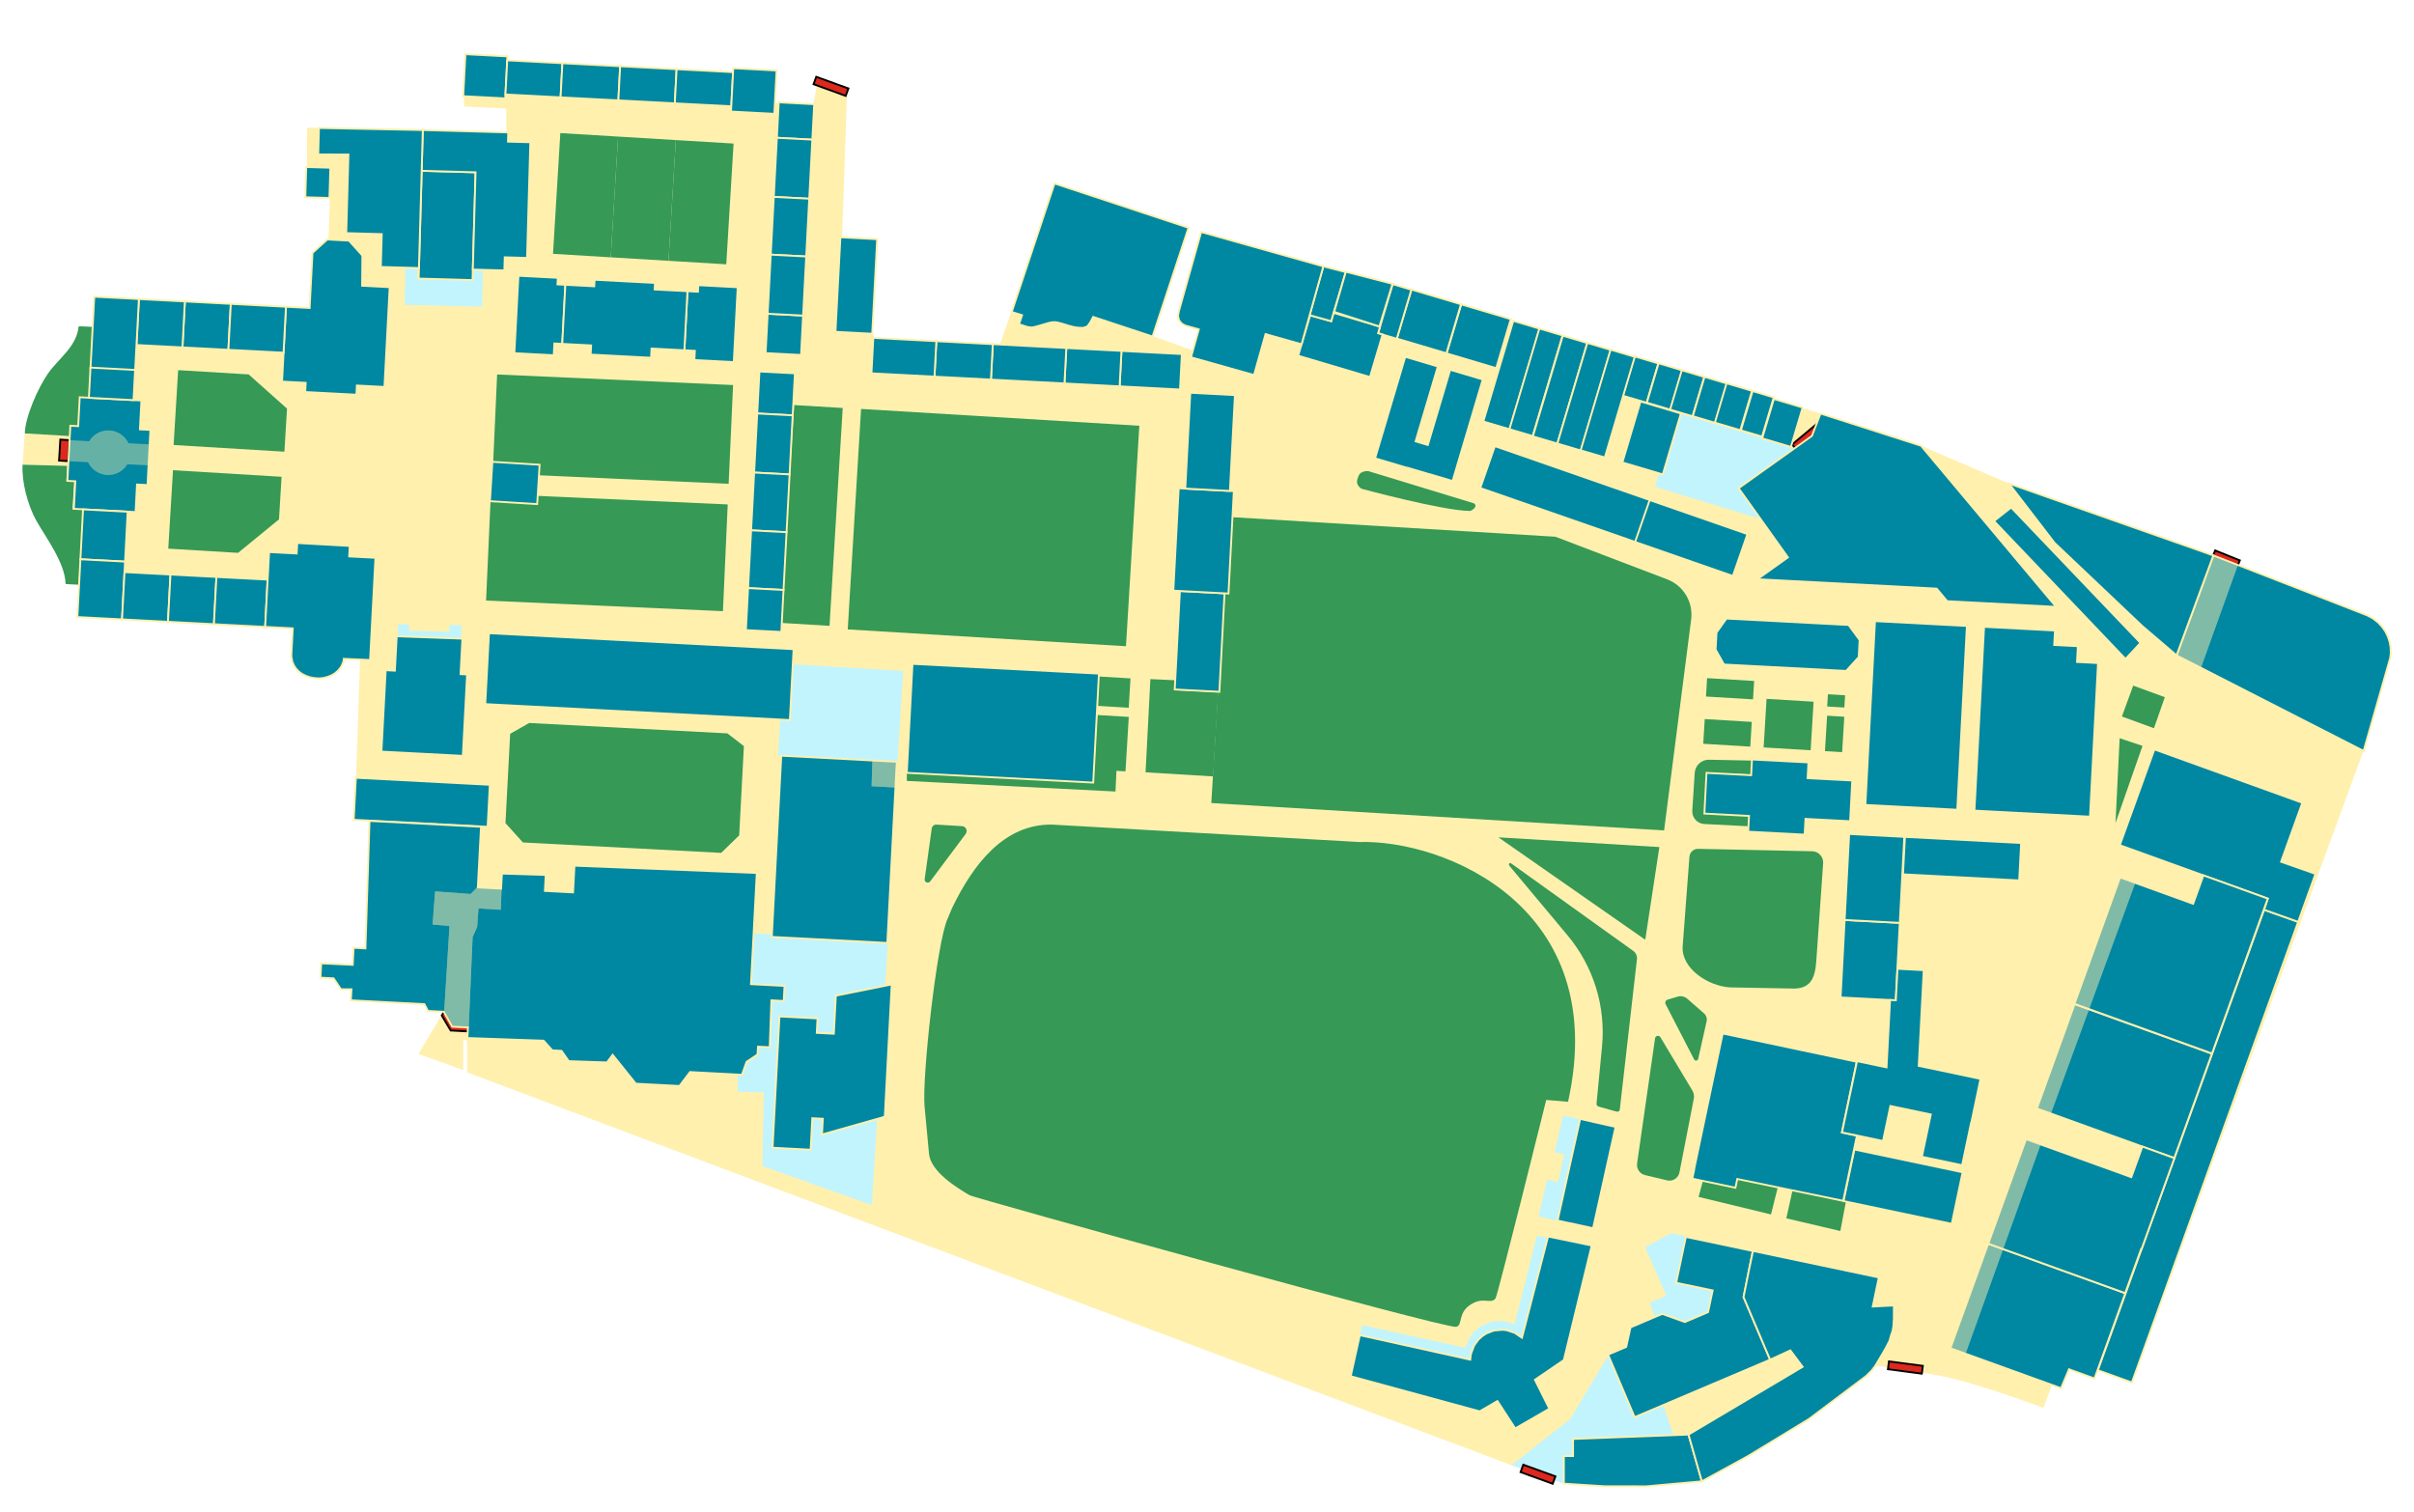
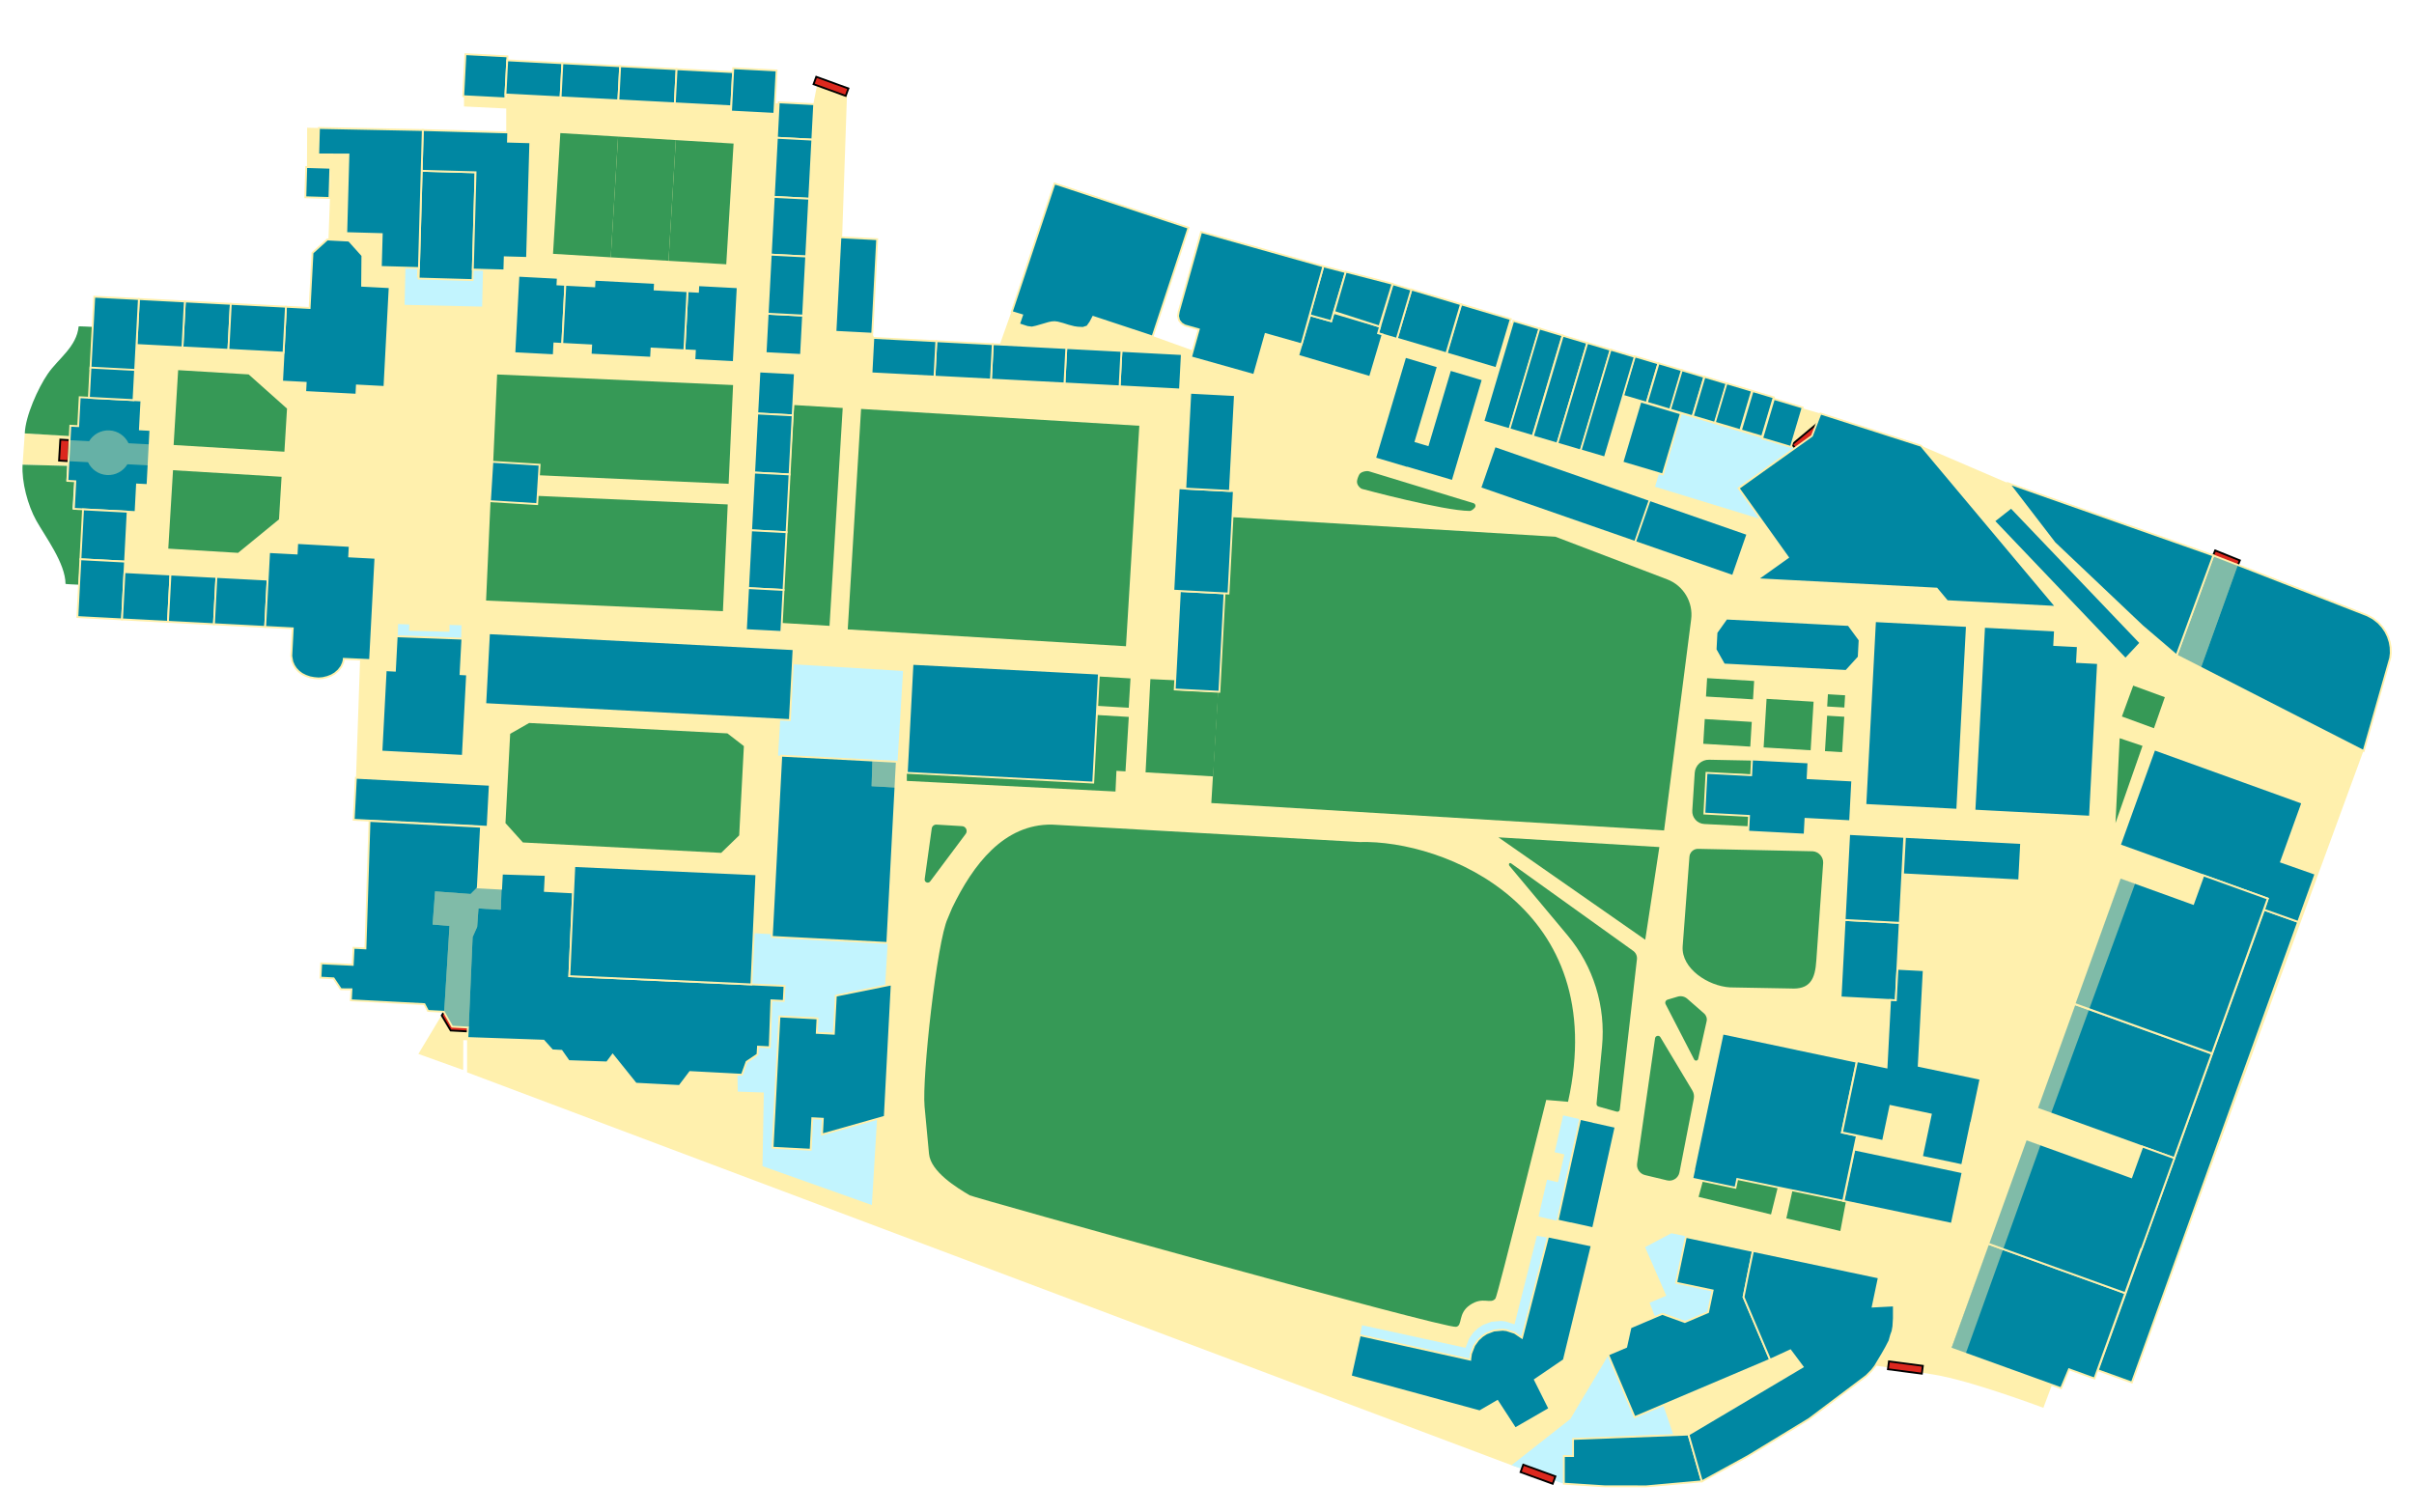
- <svg xmlns="http://www.w3.org/2000/svg" version="1.1" x="0px" y="0px" width="1836px" height="1150px" viewBox="0 0 1836 1150" style="enable-background:new 0 0 1836 1150;" xml:space="preserve">
+ <svg xmlns="http://www.w3.org/2000/svg" version="1.1" x="0px" y="0px" viewBox="0 0 1836 1150" style="enable-background:new 0 0 1836 1150;" xml:space="preserve">
  <style type="text/css">
	.PassThrough{opacity:0.8;fill:#FFF0AD;}
	.PassThrough_x0020_2{opacity:0.8;fill:#FFF0AD;}
	.st0{fill:#FFF0AD;}
	.st1{fill:#369956;}
	.st2{fill:#C2F4FE;}
	.st3{fill:#DC281E;stroke:#000000;stroke-width:1.417;stroke-miterlimit:10;}
	.st4{fill:#0087A2;stroke:#FFF0AD;stroke-width:1.417;stroke-miterlimit:10;}
	.st5{opacity:0.5;}
	.st6{opacity:0.5;fill:#FFF0AD;}
</style>
  <g id="Outside_Details">
    <g id="Path">
      <path class="st0" d="M352.272,813.891l0.098-22.696h2.869v24.456l794.385,298.826l41.504,14.132l103.254-1.869    l93.706-60.002l33.913-28.696c0,0,44.258,6.458,54.549,8.573c29.102,5.968,77.56,24.209,77.56,24.209    l14.96-39.849l52.866,19.178l176.023-480.149L1575.069,411.687l-47.112-43.873l-66.855-28.741l-75.791-24.293    l-405.877-118.758l-26.217,88.435l-45.196-17.572l-30.855-11.104l-95.414-53.783l-21.245,59.813l-95.673-5.014    l-1.413-3.183l-25.27-4.078l6.131-180.318l-22.334-7.016l-3.498,17.693L385.594,68.955l-0.295,4.882l-32.382-0.877    v8.018l32.113,1.565v17.939L233.609,97.147l-0.141,30.653l18.309,1.126l-5.06,136.957l-145.37-5.361    l-3.245,72.404l-79.255-3.273l-1.677,23.804l79.271,2.395l-4.224,82.061l111.348,4.565l70.303,58.95    l-3.084,89.913l66.911,177.843l-19.497,32.467L352.272,813.891z" />
    </g>
    <g id="Astro">
      <rect x="399.336" y="126.488" transform="matrix(0.0604 -0.9982 0.9982 0.0604 270.2279 584.0446)" class="st1" width="92" height="44" />
      <rect x="443.256" y="129.144" transform="matrix(0.0604 -0.9982 0.9982 0.0604 308.8434 630.3806)" class="st1" width="92" height="44" />
      <rect x="487.175" y="131.802" transform="matrix(0.0604 -0.9982 0.9982 0.0604 347.4589 676.7167)" class="st1" width="92" height="44" />
    </g>
    <g id="Plinths">
      <rect x="604.261" y="497.046" transform="matrix(0.0604 -0.9982 0.9982 0.0604 59.103 1147.879)" class="st2" width="70" height="91" />
      <polygon class="st2" points="620.913,785 621.913,774 593.913,773 588.65,872.035 616.913,874 617.913,850 627.032,850.313     626.307,862.291 667.057,851.111 663.095,916.591 579.913,887 580.913,831 561.12,830.296 560.913,817 563.913,817     566.381,809.576 574.729,804.07 574.913,796 583.913,796 585.913,761 594.913,761 595.709,752.042 570.195,750.499     572.659,709.773 675.231,715.978 673.178,749.916 637.699,756.786 635.948,785.733   " />
      <polygon class="st2" points="367.366,204.226 366.701,233.219 307.717,231.867 308.382,202.874 317.379,203.08     317.196,211.078 358.185,212.018 358.368,204.02   " />
      <polygon class="st2" points="1324.606,374.422 1338.873,394.771 1258.748,370.237 1261.77,360.362 1264.023,361.049     1278.182,314.78 1339.889,333.089 1339.851,333.227 1361.678,339.907 1361.716,339.769 1368.169,341.743     1323.601,372.988   " />
      <polygon class="st2" points="1364.525,343.249 1342.698,336.569 1342.737,336.431 1364.563,343.111   " />
      <polygon class="st2" points="1303.903,981.409 1300.279,997.921 1282.574,1005.265 1265.464,998.95 1258.825,1001.704     1254.64,990.892 1267.315,985.578 1251.188,948.606 1271.191,938.055 1283.841,940.604 1276.228,975.357   " />
      <polyline class="st2" points="1223.989,1029.572 1194.324,1079.346 1149.624,1114.478 1187.841,1128.109     1221.232,1129.127 1223.406,1093.193 1272.619,1091.16 1264.964,1068.657 1243.792,1077.325 1223.989,1029.572   " />
      <path class="st2" d="M1112.59,997.443" />
      <polygon class="st2" points="1205.044,852.101 1187.272,929.268 1170.168,925.338 1176.622,897.317 1184.931,899.232     1189.796,878.097 1182.415,876.398 1188.869,848.377   " />
      <polygon class="st2" points="1209.913,947 1188.913,1034 1124.913,1073 1027.913,1047 1035.913,1008 1114.602,1025.174     1117.333,1018.11 1120.801,1013.311 1124.226,1010.173 1127.88,1007.802 1134.201,1005.401 1141.702,1004.726     1144.944,1005.098 1151.875,1007.35 1168.913,940   " />
      <polygon class="st2" points="351.001,475.585 350.734,485.763 302.523,484.677 302.752,474.69 311.308,474.973     311.087,479.783 341.87,480.565 341.87,475.348   " />
    </g>
    <g id="Gates">
      <polygon class="st3" points="356.946,779.267 345.261,778.087 338.478,768.304 336,772.413 342.783,783.826     356.626,784.556   " />
      <rect x="40.902" y="339.067" transform="matrix(-0.0604 0.9982 -0.9982 -0.0604 393.7961 314.44)" class="st3" width="16" height="7" />
      <rect x="1361.996" y="329.097" transform="matrix(0.7682 -0.6402 0.6402 0.7682 106.0708 957.1825)" class="st3" width="26" height="6" />
      <rect x="1682.866" y="422.3" transform="matrix(0.9278 0.3731 -0.3731 0.9278 280.9673 -600.9955)" class="st3" width="20.23" height="6" />
      <rect x="1156.813" y="1118.357" transform="matrix(0.94 0.3411 -0.3411 0.94 452.6105 -331.7518)" class="st3" width="26" height="6" />
      <polygon class="st3" points="1462.447,1038.892 1436.667,1035.522 1435.889,1041.472 1461.67,1044.841     1462.447,1038.892   " />
      <rect x="619.04" y="62.656" transform="matrix(0.94 0.3411 -0.3411 0.94 60.2926 -211.6351)" class="st3" width="26" height="6" />
    </g>
    <g id="Geens">
      <rect id="NewSquare" x="671.623" y="295.312" transform="matrix(0.0604 -0.9982 0.9982 0.0604 309.4152 1131.322)" class="st1" width="168" height="212" />
      <rect id="RubricsLawn" x="534.432" y="373.571" transform="matrix(0.0604 -0.9982 0.9982 0.0604 188.7932 984.701)" class="st1" width="166" height="37" />
      <polygon id="FellowsSquare" class="st1" points="565.767,567.507 562.203,635.414 548.487,648.713 397.694,640.798     384.447,626.083 388.012,558.177 402.464,549.923 553.257,557.838   " />
      <polygon id="RoseGarden" class="st1" points="926.553,526.612 922.685,590.559 871.279,587.449 874.936,516.553     893.913,517.429 893.913,525   " />
      <polygon id="MuseumGreen" class="st1" points="858.511,545.306 856.005,586.731 849.126,586.315 848.397,602.049     689.706,593.981 689.706,587.837 831.511,595.27 834.555,543.856   " />
      <path id="RugbyPitch" class="st1" d="M1286.229,471.12l-20.581,160.53l-344.37-20.833l13.164-217.602l248.546,15.036    l85.027,32.434C1280.381,445.41,1287.905,457.988,1286.229,471.12z" />
      <path id="CricketPitch" class="st1" d="M1176,836.652c0,0-36.951,149.016-38.609,151.043    c-3.856,4.715-9.365-1.942-19.435,4.957c-9.406,6.444-5.329,15.671-10.5,16.565    c-8.834,1.528-367.132-98.347-369.978-100.043c-9.482-5.652-29.6-17.806-30.903-31.54l-3.382-36.01    c-2.059-21.774,9.403-125.641,17.589-142.972c0.936-1.982,2.438-6.113,3.391-8.087    c15.91-32.941,39.336-63.841,75.913-63.351l234,13.264c64.1-1.853,191.478,49.174,158.511,197.576    C1192.598,838.054,1180.859,836.978,1176,836.652z" />
      <path id="FitzgeraldLawn" class="st1" d="M1386.628,656.455l-5.182,73.844c-0.895,14.793-4.914,22.467-19.707,21.572    l-45.978-0.836c-16.7-1.01-37.01-14.357-36-31.057l5.154-68.224c0.217-3.583,3.297-6.312,6.881-6.096    l86.907,1.851C1383.245,647.784,1386.903,651.914,1386.628,656.455z" />
      <polygon id="STEMTriangle" class="st1" points="1262.051,644.308 1251.315,714.788 1139.635,636.902   " />
      <path id="PavGreen" class="st1" d="M1244.991,729.665l-13.047,114.321c-0.128,1.124-1.224,1.859-2.319,1.563    l-13.812-3.861c-0.995-0.281-1.649-1.232-1.546-2.268l4.17-43.267c2.954-30.608-6.491-61.123-26.213-84.707    l-44.161-52.813c-0.29-0.348-0.433-0.788-0.406-1.237c0.035-0.579,0.539-0.969,1.048-0.938    c0.18,0.011,0.356,0.072,0.519,0.192l92.927,66.613C1244.188,724.717,1245.282,727.168,1244.991,729.665z" />
      <path id="ChemistryLawnNorth" class="st1" d="M1297.993,776.827l-6.43,28.624c-0.341,1.492-2.35,1.751-3.05,0.397    l-21.693-42.007c-0.709-1.365,0.003-3.025,1.462-3.468l7.632-2.283c2.571-0.776,5.351-0.177,7.367,1.588    l12.769,11.171C1297.744,772.334,1298.497,774.623,1297.993,776.827z" />
      <path id="ChemistryLawnSouth" class="st1" d="M1288.241,835.683l-10.905,56.054c-0.844,4.347-5.139,7.113-9.434,6.081    l-16.748-4.019c-4.009-0.964-6.621-4.819-6.034-8.891l13.661-95.149c0.294-2.046,3.002-2.593,4.067-0.816    l24.296,40.541C1288.263,831.347,1288.65,833.554,1288.241,835.683z" />
      <polygon id="PhysicsGarden" class="st1" points="1646.499,530.3 1638.235,553.905 1613.848,544.983 1622.442,521.499   " />
      <path id="BerkeleyTriangle" class="st1" d="M734.458,634.324L707.47,670.41c-1.45,1.936-4.529,0.678-4.194-1.716    l5.376-38.526c0.247-1.768,1.818-3.056,3.605-2.948l19.454,1.177C734.656,628.575,736.225,631.956,734.458,634.324    z" />
      <polygon id="FrontSquareNorth" class="st1" points="218.292,310.798 216.31,343.576 132.054,338.479 135.498,281.549     189.115,284.793   " />
      <polygon id="FrontSquareSouth" class="st1" points="214.153,362.66 212.195,395.036 181.06,420.516 127.985,417.305     131.593,357.665   " />
      <path id="FrontGateSouth" class="st1" d="M63.142,387.839l-3.442,56.896c0,0-9.871-0.406-9.871-0.597    c-0.035-15.682-15.495-36.046-22.277-48.236c-6.388-11.481-11.174-29.331-10.38-42.445l33.97,0.91    l-0.706,11.666l5.989,0.362l-1.268,20.962L63.142,387.839z" />
      <rect id="MuseumGreen_00000121248536888250217750000009003279359163724441_" x="835.958" y="514.46" transform="matrix(0.0604 -0.9982 0.9982 0.0604 270.4843 1340.262)" class="st1" width="22.359" height="24" />
      <rect id="MuseumGreen_00000141454140161272480720000009778843890810876593_" x="1308.787" y="505.998" transform="matrix(0.0604 -0.9982 0.9982 0.0604 713.38 1805.664)" class="st1" width="14.005" height="35.826" />
      <rect id="MuseumGreen_00000149355226141529615240000010937242511320182417_" x="1304.434" y="539.531" transform="matrix(0.0604 -0.9982 0.9982 0.0604 678.0847 1835.233)" class="st1" width="18.829" height="35.826" />
      <rect id="MuseumGreen_00000154401294862459221800000016754453171818404748_" x="1341.813" y="533.24" transform="matrix(0.0604 -0.9982 0.9982 0.0604 728.0235 1875.701)" class="st1" width="37" height="35.826" />
      <rect id="MuseumGreen_00000164490650227244030130000008054127395159395508_" x="1381.816" y="551.736" transform="matrix(0.0604 -0.9982 0.9982 0.0604 753.7993 1917.337)" class="st1" width="27" height="13.087" />
      <rect id="MuseumGreen_00000122701544101377710540000005040047129131666108_" x="1391.803" y="526.596" transform="matrix(0.0604 -0.9982 0.9982 0.0604 779.9739 1894.864)" class="st1" width="9.326" height="13.087" />
      <polyline class="st1" points="1403.851,914.409 1399.699,936.339 1358.62,926.7 1363.383,905.147 1403.851,914.409       " />
      <polygon class="st1" points="1295.266,897.922 1291.877,910.39 1346.967,923.731 1352.04,903.38 1321.077,896.538     1319.623,903.182   " />
      <polygon id="PhysicsGarden_00000150810333961823522750000006224888284658277036_" class="st1" points="1629.515,567.345     1608.968,626.039 1612.14,561.508   " />
      <path id="MuseumGreen_00000165207206647439099320000011906872812455462831_" class="st1" d="M1120.672,382.741    c1.368,0.417,1.941,2.048,1.121,3.219c-0.93,1.328-2.957,2.685-3.868,2.681    c-20.152-0.098-81.848-16.728-81.848-16.728c-1.347-0.312-4.029-2.69-4.011-5.576    c0.009-1.469,1.08-4.33,1.859-5.576c1.223-1.956,5.381-2.829,7.337-2.25L1120.672,382.741z" />
      <path id="MuseumGreen_00000142170949827653298740000013105408768512756096_" class="st1" d="M1332.297,578.522l-0.405,10.573    l-33.983-1.224l-1.623,30.957l33.953,1.78l-0.413,7.873l-33.6-1.72c-5.372-0.275-9.482-4.891-9.134-10.259    l1.853-28.617c0.37-5.716,5.173-10.128,10.899-10.013L1332.297,578.522z" />
      <path id="FrontGateSouth_00000155864499942662753250000008164780980227507089_" class="st1" d="M67.64,302.158l2.914-53.51    c0,0-10.718-0.58-10.736-0.389c-1.52,15.608-15.52,24.509-23.427,36.002    c-7.446,10.824-17.091,32.261-17.544,45.391l34.226,2.025l0.412-7.863l5.992,0.314l1.151-21.97H67.64z" />
      <rect id="Library_Square_North" x="376.326" y="288.812" transform="matrix(0.999 0.0448 -0.0448 0.999 15.0887 -20.5523)" class="st1" width="179.626" height="75.189" />
      <rect id="Library_Square_South" x="371.424" y="379.598" transform="matrix(0.999 0.0448 -0.0448 0.999 19.2869 -20.2541)" class="st1" width="180.322" height="81.271" />
    </g>
  </g>
  <g id="Unprocessed">
    <polygon class="st4" points="1149.064,242.721 1137.966,280.041 1100.281,268.834 1106.833,246.786 1111.369,231.523     " />
    <polygon class="st4" points="1111.164,231.422 1106.592,246.814 1100.076,268.733 1062.647,257.609 1062.38,257.534    1064.361,250.879 1073.43,220.372 1073.478,220.214  " />
    <polygon class="st4" points="1064.361,250.879 1062.38,257.534 1062.647,257.609 1062.599,257.756 1051.555,254.474    1048.124,253.453 1048.915,250.78 1049.608,248.454 1059.222,216.143 1073.43,220.372  " />
    <polygon class="st4" points="1051.555,254.474 1041.95,286.795 987.326,270.554 994.692,245.796 996.466,239.84    1012.444,244.303 1014.249,237.948 1049.608,248.454 1048.915,250.78 1048.124,253.453  " />
    <polygon class="st4" points="1023.513,206.971 1014.249,237.948 1012.444,244.303 996.466,239.84 996.012,239.716    1006.469,202.593  " />
    <polygon class="st4" points="1261.258,276.421 1256.639,291.94 1252.359,306.356 1234.512,301.055 1234.275,300.982    1239.259,284.22 1243.088,271.353 1243.174,271.047  " />
    <polygon class="st4" points="1279.536,281.705 1279.525,281.734 1274.176,299.729 1270.626,311.669 1270.625,311.689    1252.542,306.305 1256.796,292.009 1261.453,276.331  " />
    <polygon class="st4" points="1296.178,286.692 1290.185,306.846 1287.303,316.549 1287.279,316.618 1276.305,313.359    1270.626,311.669 1270.222,311.548 1273.784,299.558 1279.12,281.613 1279.525,281.734  " />
    <polygon class="st4" points="1313.458,291.724 1306.773,314.205 1304.584,321.56 1304.559,321.659 1287.492,316.579    1290.362,306.916 1296.39,286.654 1313.133,291.627  " />
    <polygon class="st4" points="1332.513,297.289 1325.072,322.334 1323.614,327.224 1304.584,321.56 1304.259,321.463    1306.459,314.068 1313.133,291.627 1313.158,291.538  " />
    <polygon class="st4" points="1349.046,302.251 1340.974,329.396 1340.172,332.097 1324.07,327.318 1325.493,322.526    1332.955,297.462  " />
    <polygon class="st4" points="1371.034,309.971 1362.161,339.807 1362.123,339.946 1340.244,333.442 1340.281,333.303    1341.121,330.463 1349.156,303.457  " />
  </g>
  <g id="Unknown_Buildings">
    <polygon class="st4" points="1284.209,1091.17 1196.413,1094.5 1196.413,1107.5 1189.413,1107.5 1189.413,1128.5    1220.413,1130.5 1252.104,1130.544 1294.381,1126.741  " />
    <polygon class="st4" points="1049.122,248.336 1014.729,237.239 1023.588,206.718 1059.1,215.88  " />
    <polygon class="st4" points="1278.429,314.491 1264.642,360.873 1262.384,360.204 1233.928,351.743 1247.715,305.361    1276.17,313.822  " />
    <polygon class="st4" points="1170.977,249.999 1169.955,253.44 1148.233,326.483 1148.219,326.543 1128.174,320.586    1150.687,244.89 1150.941,244.042 1170.76,249.938  " />
    <polygon class="st4" points="1188.442,255.13 1186.728,260.889 1165.685,331.674 1148.233,326.483 1148.015,326.422    1169.74,253.349 1170.76,249.938 1170.773,249.878  " />
    <polygon class="st4" points="1207.227,260.891 1204.832,268.937 1184.482,337.376 1184.469,337.435 1165.863,331.904    1186.944,260.99 1188.62,255.36  " />
    <polygon class="st4" points="1225.136,266.156 1222.036,276.578 1202.414,342.581 1202.378,342.7 1184.482,337.376    1204.832,268.937 1207.227,260.891 1207.24,260.832 1224.909,266.084  " />
    <polygon class="st4" points="1243.325,271.425 1239.484,284.322 1234.512,301.055 1220.567,347.969 1202.414,342.581    1202.188,342.51 1221.821,276.477 1224.909,266.084 1224.945,265.966 1243.088,271.353  " />
  </g>
  <g id="Buildings">
    <g id="House_40">
-       <rect x="874.953" y="470.853" transform="matrix(0.0523 -0.9986 0.9986 0.0523 377.5109 1373.522)" class="st4" width="75" height="34" />
+       <rect id="_x31_58" x="874.953" y="470.853" transform="matrix(0.0523 -0.9986 0.9986 0.0523 377.5109 1373.522)" class="st4" width="75" height="34" />
    </g>
    <g id="House_39">
-       <rect x="876.459" y="390.406" transform="matrix(0.0523 -0.9986 0.9986 0.0523 456.7017 1304.077)" class="st4" width="78" height="42" />
+       <rect id="_x31_59" x="876.459" y="390.406" transform="matrix(0.0523 -0.9986 0.9986 0.0523 456.7017 1304.077)" class="st4" width="78" height="42" />
    </g>
    <g id="House_38">
-       <rect x="883.909" y="319.062" transform="matrix(0.0523 -0.9986 0.9986 0.0523 536.6338 1237.62)" class="st4" width="73" height="34" />
+       <rect id="_x31_60" x="883.909" y="319.062" transform="matrix(0.0523 -0.9986 0.9986 0.0523 536.6338 1237.62)" class="st4" width="73" height="34" />
    </g>
    <g id="House_37">
-       <rect x="861.75" y="258.57" transform="matrix(0.0523 -0.9986 0.9986 0.0523 548.2559 1140.883)" class="st4" width="27" height="46" />
+       <rect id="_x31_61" x="861.75" y="258.57" transform="matrix(0.0523 -0.9986 0.9986 0.0523 548.2559 1140.883)" class="st4" width="27" height="46" />
    </g>
    <g id="House_36">
-       <rect x="817.811" y="258.267" transform="matrix(0.0523 -0.9986 0.9986 0.0523 508.9158 1094.821)" class="st4" width="27" height="42" />
+       <rect id="_x31_62" x="817.811" y="258.267" transform="matrix(0.0523 -0.9986 0.9986 0.0523 508.9158 1094.821)" class="st4" width="27" height="42" />
    </g>
    <g id="House_35">
-       <rect x="768.878" y="248.702" transform="matrix(0.0523 -0.9986 0.9986 0.0523 465.1053 1043.525)" class="st4" width="27" height="56" />
+       <rect id="_x31_63" x="768.878" y="248.702" transform="matrix(0.0523 -0.9986 0.9986 0.0523 465.1053 1043.525)" class="st4" width="27" height="56" />
    </g>
    <g id="House_34">
-       <rect x="719.446" y="252.611" transform="matrix(0.0523 -0.9986 0.9986 0.0523 420.8477 991.7054)" class="st4" width="27" height="43" />
+       <rect id="_x31_64" x="719.446" y="252.611" transform="matrix(0.0523 -0.9986 0.9986 0.0523 420.8477 991.7054)" class="st4" width="27" height="43" />
    </g>
    <g id="House_33">
-       <rect x="674.008" y="247.73" transform="matrix(0.0523 -0.9986 0.9986 0.0523 380.1665 944.0732)" class="st4" width="27" height="48" />
+       <rect id="_x31_65" x="674.008" y="247.73" transform="matrix(0.0523 -0.9986 0.9986 0.0523 380.1665 944.0732)" class="st4" width="27" height="48" />
    </g>
    <g id="Zoology">
      <rect id="_x39_9" x="1392.974" y="709.299" transform="matrix(0.0523 -0.9986 0.9986 0.0523 618.7236 2112.599)" class="st4" width="59" height="42" />
    </g>
    <g id="Westland_Row">
      <polygon class="st4" points="1747.905,701.207 1683.347,880.027 1654.643,959.545 1621.423,1051.571 1595.541,1042.226     1628.761,950.2 1653.77,880.92 1657.464,870.682 1682.497,801.364 1721.982,691.979   " />
    </g>
    <g id="Watt">
      <polygon id="_x31_09" class="st4" points="1682.317,801.479 1657.347,870.642 1653.653,880.88 1630.576,872.552     1629.397,872.122 1604.577,863.157 1549.188,843.16 1577.852,763.759 1633.241,783.756   " />
    </g>
    <g id="Ussher_Library">
      <polygon id="_x37_7" class="st4" points="678.217,748.763 672.942,849.424 665.827,851.435 625.169,862.943     625.797,850.959 617.808,850.54 616.552,874.507 587.591,872.99 592.825,773.127 621.785,774.644 621.21,785.63     634.192,786.31 635.71,757.35 671.133,750.194   " />
    </g>
    <g id="Trinity_Sport_Centre">
      <polygon id="_x39_5" class="st4" points="1797.681,571.21 1817.896,500.462 1818.342,496.775 1818.199,492.431     1817.511,488.424 1816.186,484.326 1814.393,480.575 1811.92,476.952 1808.812,473.551 1804.644,470.316     1800.403,468.058 1683.413,422.5 1655.413,498.5   " />
    </g>
    <g id="TRLH">
      <rect id="_x37_8" x="304.809" y="559.251" transform="matrix(0.0523 -0.9986 0.9986 0.0523 -305.3969 898.6804)" class="st4" width="32" height="102" />
    </g>
    <g id="Business_School">
      <polygon id="_x38_8" class="st4" points="1563.83,461.617 1480.944,457.273 1472.972,447.723 1336.55,440.572     1359.841,423.959 1359.674,423.72 1337.762,392.991 1323.331,372.758 1322.314,371.332 1366.629,339.729     1378.093,331.547 1384.611,314.555 1461.103,339.072   " />
    </g>
    <g id="TILDA">
      <rect id="_x39_6" x="1427.306" y="860.606" transform="matrix(0.206 -0.9786 0.9786 0.206 265.9199 2133.044)" class="st4" width="40.071" height="84.111" />
    </g>
    <g id="Lloyd">
      <polygon id="_x38_9" class="st4" points="1595.689,504.342 1589.566,621.182 1501.686,616.576 1509.014,476.767     1562.94,479.594 1562.364,490.579 1580.34,491.521 1579.711,503.505   " />
    </g>
    <g id="SNIAM">
      <rect id="_x39_0" x="1387.416" y="509.159" transform="matrix(0.0523 -0.9986 0.9986 0.0523 837.7213 1971.096)" class="st4" width="140" height="70" />
    </g>
    <g id="Smurfit">
      <polygon id="_x31_11" class="st4" points="1616.427,983.63 1593.375,1047.494 1592.998,1048.526 1585.955,1045.981     1573.606,1041.502 1567.566,1055.911 1483.44,1025.543 1512.157,945.986 1512.206,946 1512.193,946.039     1567.455,965.985 1616.337,983.632 1616.349,983.603   " />
    </g>
    <g id="Simon_Perry">
      <polygon id="_x31_17" class="st4" points="1329.058,406.25 1317.957,438.114 1242.704,411.921 1242.717,411.893     1253.806,380.057 1254.68,380.365   " />
    </g>
    <g id="Samuel_Beckett_Theatre">
      <polygon id="_x39_3" class="st4" points="913.56,176.444 896.527,236.959 895.967,240.357 896.732,243.605     898.678,246.014 901.169,247.531 911.769,250.542 905.801,271.759 953.769,285.268 962.542,254.114 989.91,261.866     1006.469,202.593   " />
    </g>
    <g id="Regent_House">
      <polygon id="_x38_2" class="st4" points="114.402,327.006 112.204,368.949 104.215,368.53 103.116,389.501     56.18,387.041 57.279,366.07 51.288,365.756 53.486,323.813 59.478,324.127 60.629,302.158 107.565,304.618     106.413,326.587   " />
    </g>
    <g id="Printing_House">
      <rect id="_x31_42" x="615.312" y="203.156" transform="matrix(0.0523 -0.9986 0.9986 0.0523 400.3642 856.2093)" class="st4" width="72" height="28" />
    </g>
    <g id="Physiology">
      <rect id="_x31_00" x="1392.982" y="647.134" transform="matrix(0.0523 -0.9986 0.9986 0.0523 683.8907 2056.942)" class="st4" width="65.5" height="42" />
    </g>
    <g id="The_Pav">
      <polygon id="_x31_06" class="st4" points="1228.754,857.134 1211.644,934.254 1195.143,930.595 1195.118,930.694     1185.951,928.662 1184.655,928.373 1201.805,851.065 1204.17,851.59 1212.079,853.346 1212.064,853.435   " />
    </g>
    <g id="Parsons">
      <polygon id="_x31_04" class="st4" points="1346.275,1034.211 1243.236,1077.937 1223.049,1030.346 1236.814,1024.498     1240.105,1009.65 1257.66,1002.198 1264.276,999.391 1281.436,1005.568 1299.082,998.081 1302.572,981.541     1274.85,975.712 1282.182,940.898 1282.196,940.809 1287.168,941.86 1333.085,951.527 1329.891,967.572     1326.089,986.619 1329.021,993.542   " />
    </g>
    <g id="Panoz">
      <polygon id="_x31_10" class="st4" points="1653.77,880.92 1628.761,950.2 1628.448,950.093 1616.349,983.603     1567.467,965.956 1512.206,946 1540.91,866.482 1596.181,886.439 1620.992,895.394 1629.397,872.122     1630.576,872.552 1653.653,880.88   " />
    </g>
    <g id="O_x27_Reilly">
      <polygon id="_x31_07" class="st4" points="1761.088,664.687 1747.905,701.207 1721.982,691.979 1725.01,682.88     1724.787,683.503 1675.818,665.829 1612.237,642.87 1638.539,570.006 1751.09,610.628 1734.902,655.497   " />
    </g>
    <g id="Chapel">
      <polygon id="_x38_3" class="st4" points="296.388,218.434 292.41,294.329 271.439,293.23 271.073,300.221     232.126,298.179 232.493,291.189 214.517,290.247 217.501,233.325 235.476,234.267 237.674,192.325 248.931,182.154     265.409,183.018 275.621,194.366 275.417,217.334   " />
    </g>
    <g id="Old_Library">
      <rect id="_x37_9" x="459.35" y="398.672" transform="matrix(0.0523 -0.9986 0.9986 0.0523 -53.072 973.4175)" class="st4" width="54" height="232" />
    </g>
    <g id="Red_Brick_Building">
      <polygon id="_x31_16" class="st4" points="1254.694,380.326 1254.68,380.365 1243.601,412.201 1242.717,411.893     1125.836,371.214 1136.928,339.339   " />
    </g>
    <g id="Naughton_Institute">
      <polygon id="_x39_4" class="st4" points="1683.413,422.5 1655.413,498.5 1629.42,476.273 1562.641,412.971     1527.957,367.813   " />
    </g>
    <g id="Museum_Building">
      <rect id="_x38_7" x="721.28" y="479.11" transform="matrix(0.0523 -0.9986 0.9986 0.0523 173.5001 1283.053)" class="st4" width="83" height="142" />
    </g>
    <g id="Moyne">
      <polygon id="_x31_05" class="st4" points="1210.621,947.382 1189.413,1034.5 1167.413,1049.5 1178.413,1071.5     1152.413,1086.5 1138.879,1065.666 1125.413,1073.5 1027.306,1046.794 1034.229,1015.583 1118.21,1034.204     1118.227,1033.684 1118.789,1029.658 1121.221,1023.367 1124.309,1019.093 1127.36,1016.299 1130.615,1014.186     1136.244,1012.048 1142.925,1011.447 1145.812,1011.778 1151.985,1013.784 1157.526,1017.539 1177.413,940.5   " />
    </g>
    <g id="Mail_Centre">
      <polygon id="_x31_18" class="st4" points="1627.986,489.006 1616.561,501.224 1516.555,396.307 1529.63,386.037   " />
    </g>
    <g id="Loyola_Institute">
      <rect id="_x31_01" x="1478.11" y="608.851" transform="matrix(0.0523 -0.9986 0.9986 0.0523 762.0443 2109.232)" class="st4" width="28.5" height="88.5" />
    </g>
    <g id="Laundrette">
      <rect id="_x31_19" x="230.237" y="129.644" transform="matrix(0.0296 -0.9996 0.9996 0.0296 95.8221 376.3373)" class="st4" width="23" height="18.346" />
    </g>
    <g id="House_9">
      <rect id="_x31_28" x="139.666" y="230.187" transform="matrix(0.0523 -0.9986 0.9986 0.0523 -98.407 391.6736)" class="st4" width="35" height="35" />
    </g>
    <g id="House_8">
      <rect id="_x31_27" x="104.714" y="228.355" transform="matrix(0.0523 -0.9986 0.9986 0.0523 -129.7002 355.0335)" class="st4" width="35" height="35" />
    </g>
    <g id="House_7">
      <rect id="_x31_26" x="59.738" y="237.035" transform="matrix(0.0523 -0.9986 0.9986 0.0523 -171.015 327.8577)" class="st4" width="55" height="34" />
    </g>
    <g id="House_6">
      <rect id="_x31_25" x="73.697" y="274.982" transform="matrix(0.0523 -0.9986 0.9986 0.0523 -210.844 361.7797)" class="st4" width="23" height="34" />
    </g>
    <g id="House_5">
      <rect id="_x31_24" x="60.152" y="390.324" transform="matrix(0.0523 -0.9986 0.9986 0.0523 -331.7564 465.0474)" class="st4" width="38" height="34" />
    </g>
    <g id="House_4">
      <rect id="_x31_23" x="55.006" y="431.267" transform="matrix(0.0523 -0.9986 0.9986 0.0523 -374.6777 501.7052)" class="st4" width="44" height="34" />
    </g>
    <g id="House_3">
      <rect id="_x31_22" x="93.249" y="436.568" transform="matrix(0.0523 -0.9986 0.9986 0.0523 -348.019 541.3983)" class="st4" width="36" height="35" />
    </g>
    <g id="House_28">
      <polygon id="_x31_37" class="st4" points="561.068,218.488 558.084,275.41 528.125,273.84 528.492,266.849     520.503,266.431 522.858,221.492 530.847,221.911 531.109,216.918   " />
    </g>
    <g id="House_27">
      <rect id="_x31_49" x="581.582" y="240.795" transform="matrix(0.0523 -0.9986 0.9986 0.0523 311.4105 836.7503)" class="st4" width="30" height="27" />
    </g>
    <g id="House_26">
      <rect id="_x31_48" x="574.279" y="285.735" transform="matrix(0.0523 -0.9986 0.9986 0.0523 260.5594 873.0435)" class="st4" width="32" height="27" />
    </g>
    <g id="House_25">
      <rect id="_x31_47" x="565.764" y="324.182" transform="matrix(0.0523 -0.9986 0.9986 0.0523 220.2552 907.4661)" class="st4" width="45" height="27" />
    </g>
    <g id="House_24">
      <rect id="_x31_46" x="563.935" y="368.621" transform="matrix(0.0523 -0.9986 0.9986 0.0523 173.6699 947.2532)" class="st4" width="44" height="27" />
    </g>
    <g id="House_23">
      <rect id="_x31_45" x="561.632" y="412.561" transform="matrix(0.0523 -0.9986 0.9986 0.0523 127.608 986.5933)" class="st4" width="44" height="27" />
    </g>
    <g id="House_22">
      <rect id="_x31_44" x="565.643" y="450.509" transform="matrix(0.0523 -0.9986 0.9986 0.0523 87.8273 1020.569)" class="st4" width="32" height="27" />
    </g>
    <g id="House_20">
      <rect id="_x31_30" x="353.146" y="42.015" transform="matrix(0.0523 -0.9986 0.9986 0.0523 291.8895 423.6184)" class="st4" width="32" height="32" />
    </g>
    <g id="House_2">
      <rect id="_x31_21" x="128.201" y="438.399" transform="matrix(0.0523 -0.9986 0.9986 0.0523 -316.7257 578.0384)" class="st4" width="36" height="35" />
    </g>
    <g id="House_19">
      <rect id="_x31_31" x="393.095" y="38.952" transform="matrix(0.0523 -0.9986 0.9986 0.0523 324.971 462.3523)" class="st4" width="26" height="42" />
    </g>
    <g id="House_18">
      <rect id="_x31_32" x="436.036" y="40.202" transform="matrix(0.0523 -0.9986 0.9986 0.0523 363.417 507.3673)" class="st4" width="26" height="44" />
    </g>
    <g id="House_17">
      <rect id="_x31_33" x="479.477" y="42.979" transform="matrix(0.0523 -0.9986 0.9986 0.0523 402.31 552.9058)" class="st4" width="26" height="43" />
    </g>
    <g id="House_16">
      <rect id="_x31_34" x="522.418" y="45.23" transform="matrix(0.0523 -0.9986 0.9986 0.0523 440.756 597.9208)" class="st4" width="26" height="43" />
    </g>
    <g id="House_15">
      <rect id="_x31_35" x="556.84" y="52.718" transform="matrix(0.0523 -0.9986 0.9986 0.0523 474.2081 638.1486)" class="st4" width="33" height="33" />
    </g>
    <g id="House_14">
      <rect id="_x31_36" x="591.588" y="78.518" transform="matrix(0.0523 -0.9986 0.9986 0.0523 481.5255 691.4603)" class="st4" width="27" height="27" />
    </g>
    <g id="House_13">
      <rect id="_x31_41" x="580.703" y="114.469" transform="matrix(0.0523 -0.9986 0.9986 0.0523 443.8384 723.6476)" class="st4" width="45" height="27" />
    </g>
    <g id="House_12">
      <rect id="_x31_40" x="578.874" y="158.908" transform="matrix(0.0523 -0.9986 0.9986 0.0523 397.2531 763.4347)" class="st4" width="44" height="27" />
    </g>
    <g id="House_11">
      <rect id="_x31_39" x="576.045" y="203.347" transform="matrix(0.0523 -0.9986 0.9986 0.0523 350.6678 803.2218)" class="st4" width="45" height="27" />
    </g>
    <g id="House_10">
      <rect id="_x31_29" x="178.114" y="228.702" transform="matrix(0.0523 -0.9986 0.9986 0.0523 -63.9844 431.9778)" class="st4" width="35" height="42" />
    </g>
    <g id="House_1">
      <rect id="_x31_20" x="165.15" y="438.336" transform="matrix(0.0523 -0.9986 0.9986 0.0523 -283.6443 616.7723)" class="st4" width="36" height="39" />
    </g>
    <g id="House_30">
      <polygon id="_x31_38" class="st4" points="429.986,216.625 427.63,261.563 421.639,261.249 421.169,270.207     391.21,268.636 394.297,209.747 424.255,211.317 423.994,216.311   " />
    </g>
    <g id="Hamilton">
      <polygon id="_x31_08" class="st4" points="1724.787,683.503 1682.38,801.324 1633.304,783.6 1577.906,763.603     1577.852,763.759 1577.696,763.706 1612.457,667.404 1668.012,687.454 1675.818,665.829   " />
    </g>
    <g id="GMB">
      <polygon id="_x31_" class="st4" points="522.858,221.492 520.503,266.431 495.537,265.122 495.171,272.113     449.234,269.705 449.6,262.714 427.63,261.563 429.986,216.625 451.955,217.776 452.217,212.783     498.154,215.191 497.892,220.184   " />
    </g>
    <g id="Fitzgerald">
      <polygon id="_x31_02" class="st4" points="1408.757,593.68 1407.135,624.638 1373.181,622.858 1372.553,634.842     1329.612,632.591 1330.24,620.608 1296.287,618.828 1297.909,587.871 1331.863,589.65 1332.491,577.667     1375.432,579.917 1374.804,591.901   " />
    </g>
    <g id="Exam_Hall">
      <polygon id="_x38_1" class="st4" points="204.665,419.91 225.636,421.009 226.055,413.02 265.993,415.244     265.575,423.233 285.547,424.28 281.471,502.043 261.472,501.125 261.423,502.062 260.855,504.168 259.59,506.989     257.365,509.884 254.681,512.189 251.968,513.779 248.944,514.939 245.541,515.766 242.293,516.036 238.96,515.74     235.74,515.146 232.562,514.044 229.655,512.58 227.191,510.732 225.115,508.532 223.532,506.102 222.311,503.271     221.554,498.902 221.711,495.906 222.653,477.931 201.681,476.832   " />
    </g>
    <g id="Dining_Hall">
      <rect id="_x38_4" x="299.043" y="150.96" transform="matrix(0.0281 -0.9996 0.9996 0.0281 159.1118 506.5598)" class="st4" width="82" height="41" />
    </g>
    <g id="Dental_School">
      <polygon id="_x31_03" class="st4" points="1439.389,1012.514 1438.356,1015.325 1437.065,1019.913 1434.326,1025.196     1431.587,1030 1426.109,1039.138 1423.565,1042.413 1419.457,1046.522 1375.826,1079.349 1329.414,1107.559     1294.381,1126.741 1294.361,1126.75 1284.209,1091.17 1371.025,1039.643 1361.667,1027.137 1346.275,1034.211     1329.021,993.542 1326.089,986.619 1329.891,967.572 1333.265,951.526 1428.992,971.674 1424.338,993.801     1440.413,992.971 1440.41,1002.769 1440.03,1008.956 1439.389,1012.514   " />
    </g>
    <g id="College_Health">
      <polygon id="_x31_15" class="st4" points="1127.752,288.646 1104.789,365.87 1088.046,360.896 1088.021,360.985     1070.667,355.83 1070.619,355.988 1045.821,348.61 1068.784,271.386 1093.583,278.754 1076.648,335.725     1085.946,338.486 1102.954,281.268   " />
    </g>
    <g id="Chemistry">
      <polygon id="_x39_7" class="st4" points="1412.301,863.84 1401.873,913.382 1321.302,896.772 1319.902,903.428     1287.088,896.521 1288.489,889.865 1288.37,889.839 1310.209,786.11 1366.961,798.056 1366.96,798.086     1412.164,807.605 1400.868,861.298 1400.977,861.323 1400.95,861.452   " />
    </g>
    <g id="Camponile">
      <rect id="_x31_43" x="376.535" y="349.371" transform="matrix(0.0615 -0.9981 0.9981 0.0615 0.763 735.5532)" class="st4" width="30" height="36" />
    </g>
    <g id="Buttery">
      <polygon id="_x38_5" class="st4" points="403.342,108.211 400.874,196.176 383.88,195.699 383.6,205.696     359.609,205.022 361.685,131.051 320.701,129.901 321.571,98.913 386.545,100.737 386.349,107.734   " />
    </g>
    <g id="Botany">
      <polygon id="_x39_1" class="st4" points="1414.358,486.827 1413.677,499.809 1404.114,510.323 1311.241,505.455     1304.827,494.104 1305.507,481.122 1313.073,470.503 1405.946,475.371   " />
    </g>
    <g id="Berkeley_Library">
      <rect id="_x33_" x="565.584" y="602.032" transform="matrix(0.0523 -0.9986 0.9986 0.0523 -43.7765 1245.933)" class="st4" width="138" height="88" />
    </g>
    <g id="Atrium">
      <polygon id="_x38_6" class="st4" points="321.571,98.913 318.625,203.872 289.637,203.059 290.338,178.069     263.349,177.311 264.998,117.538 242.028,117.468 242.593,97.343   " />
    </g>
    <g id="Arts_00000096752981032805663940000000317167164447212203_">
-       <polygon id="_x32_" class="st4" points="596.082,761.371 586.705,760.879 585.424,796.581 576.507,796.114     576.123,802.102 567.82,807.675 564.3,817.504 524.814,815.435 516.789,826.029 483.595,824.289 465.959,802.336     461.651,808.119 432.562,807.135 427.065,799.297 420.075,798.93 413.451,791.573 355.478,789.536     355.897,781.547 343.913,780.919 340.87,775.543 340.861,775.522 337.498,769.568 325.515,768.94 322.781,763.79     266.858,760.859 267.296,752.5 259.287,752.451 253.714,744.148 243.728,743.624 244.298,732.749 268.271,733.895     268.951,720.913 277.939,721.384 281.019,624.413 365.832,628.858 363.414,674.995 381.13,675.923 381.731,664.459     415.053,665.484 414.414,677.668 435.844,678.791 436.91,658.469 575.591,663.985 571.158,748.569 596.683,749.907       " />
+       <polygon id="_x32_" class="st4" points="596.683,749.91 596.083,761.37 586.703,760.88 585.423,796.58 576.503,796.11     576.123,802.1 567.823,807.68 564.303,817.5 524.813,815.43 516.793,826.03 483.593,824.29 465.963,802.34 461.653,808.12     432.563,807.13 427.063,799.3 420.073,798.93 413.453,791.57 355.473,789.54 355.893,781.55 343.913,780.92 340.873,775.54     340.863,775.52 337.503,769.57 325.513,768.94 322.783,763.79 266.853,760.86 267.293,752.5 259.283,752.45 253.713,744.15     243.723,743.62 244.293,732.75 268.273,733.9 268.953,720.91 277.943,721.38 281.023,624.41 365.833,628.86 363.413,674.99     381.133,675.92 381.733,664.46 415.053,665.48 414.413,677.67 435.843,678.79 433.013,742.49   " />
+     </g>
+     <g id="Lecky">
+       <polygon class="st4" points="575.293,665.01 573.723,699.55 571.503,748.59 571.493,748.77 433.013,742.49 436.213,671.73     436.803,658.73 436.903,658.73   " />
    </g>
    <g id="Aras_an_Phiarsaigh">
      <polygon id="_x39_2" class="st4" points="903.938,173.234 876.58,255.976 831.42,241.042 829.318,245.037     826.972,248.339 823.59,249.423 819.516,249.2 816.933,248.814 812.595,247.706 808.33,246.361 804.458,245.336     802.111,245.033 799.91,245.178 797.592,245.657 793.31,246.915 788.074,248.423 784.872,249.137 781.38,248.703     774.991,246.616 777.354,239.73 770.899,237.75 769.47,237.314 802.032,139.534   " />
    </g>
    <g id="Anatomy">
      <polygon id="_x39_8" class="st4" points="1506.311,820.621 1499.255,854.178 1499.107,854.15 1492.323,886.319     1461.719,879.868 1468.492,847.698 1437.769,841.232 1432.156,867.884 1400.977,861.323 1412.282,807.632     1412.164,807.605 1412.269,807.13 1434.821,811.877 1437.507,760.627 1441.901,760.858 1443.157,736.891     1463.13,737.937 1459.315,810.727   " />
    </g>
    <g id="_x31_937">
      <polygon id="_x38_0" class="st4" points="355.262,513.018 352.017,574.933 290.102,571.688 293.348,509.773     300.338,510.139 301.709,483.971 351.683,485.784 350.269,512.756   " />
    </g>
  </g>
  <g id="Pass_throughs">
    <g id="Nassau_00000143612013384846919150000012772817565082480022_" class="st5">
      <g>
        <polygon class="st0" points="381.47,675.778 380.913,692 363.913,691 362.913,705 359.46,712.782 356.489,781.476      343.781,780.827 337.81,769.728 341.871,704.308 329.009,703.233 330.913,678 357.913,680 362.913,675    " />
      </g>
      <g>
        <polygon class="PassThrough" points="381.47,675.778 380.913,692 363.913,691 362.913,705 359.46,712.782      356.489,781.476 343.781,780.827 337.81,769.728 341.871,704.308 329.009,703.233 330.913,678 357.913,680      362.913,675    " />
      </g>
    </g>
    <g id="Front_Gate_00000125579173973280202900000018294799752062957963_" class="st5">
      <path class="PassThrough" d="M113.722,337.988l-0.837,15.978l-15.978-0.838c-3.137,5.203-8.959,8.543-15.45,8.203    c-6.491-0.34-11.933-4.27-14.508-9.773l-14.979-0.785l0.837-15.978l14.979,0.785    c3.137-5.203,8.959-8.543,15.45-8.203c6.491,0.34,11.933,4.27,14.508,9.773L113.722,337.988z" />
    </g>
    <g id="SciGal_00000109708489911744457420000008128587992069535880_" class="st5">
      <g>
        <polygon id="Walk_00000091705129092324582040000012784181232489361852_" class="st0" points="1683.913,423 1655.514,498.051      1673.913,508 1701.913,430    " />
      </g>
      <g>
        <polygon id="Walk_00000159452551889950530460000010662867201335066502_" class="PassThrough" points="1683.913,423      1655.514,498.051 1673.913,508 1701.913,430    " />
      </g>
    </g>
    <g id="Berkeley_Toilets" class="st5">
      <g>
        <polygon class="st0" points="682.087,578.968 680.913,599 662.913,598 663.53,578.19    " />
      </g>
      <g>
        <polygon class="PassThrough_x0020_2" points="682.087,578.968 680.913,599 662.913,598 663.53,578.19    " />
      </g>
    </g>
    <g id="Hamilton_00000028316729968966869160000007310470000274730917_">
      <polygon class="st6" points="1623.913,672 1559.913,847 1548.913,843 1612.732,667.882   " />
      <polygon class="st6" points="1551.978,870.907 1494.913,1030 1483.913,1026 1540.797,866.789   " />
    </g>
  </g>
</svg>
